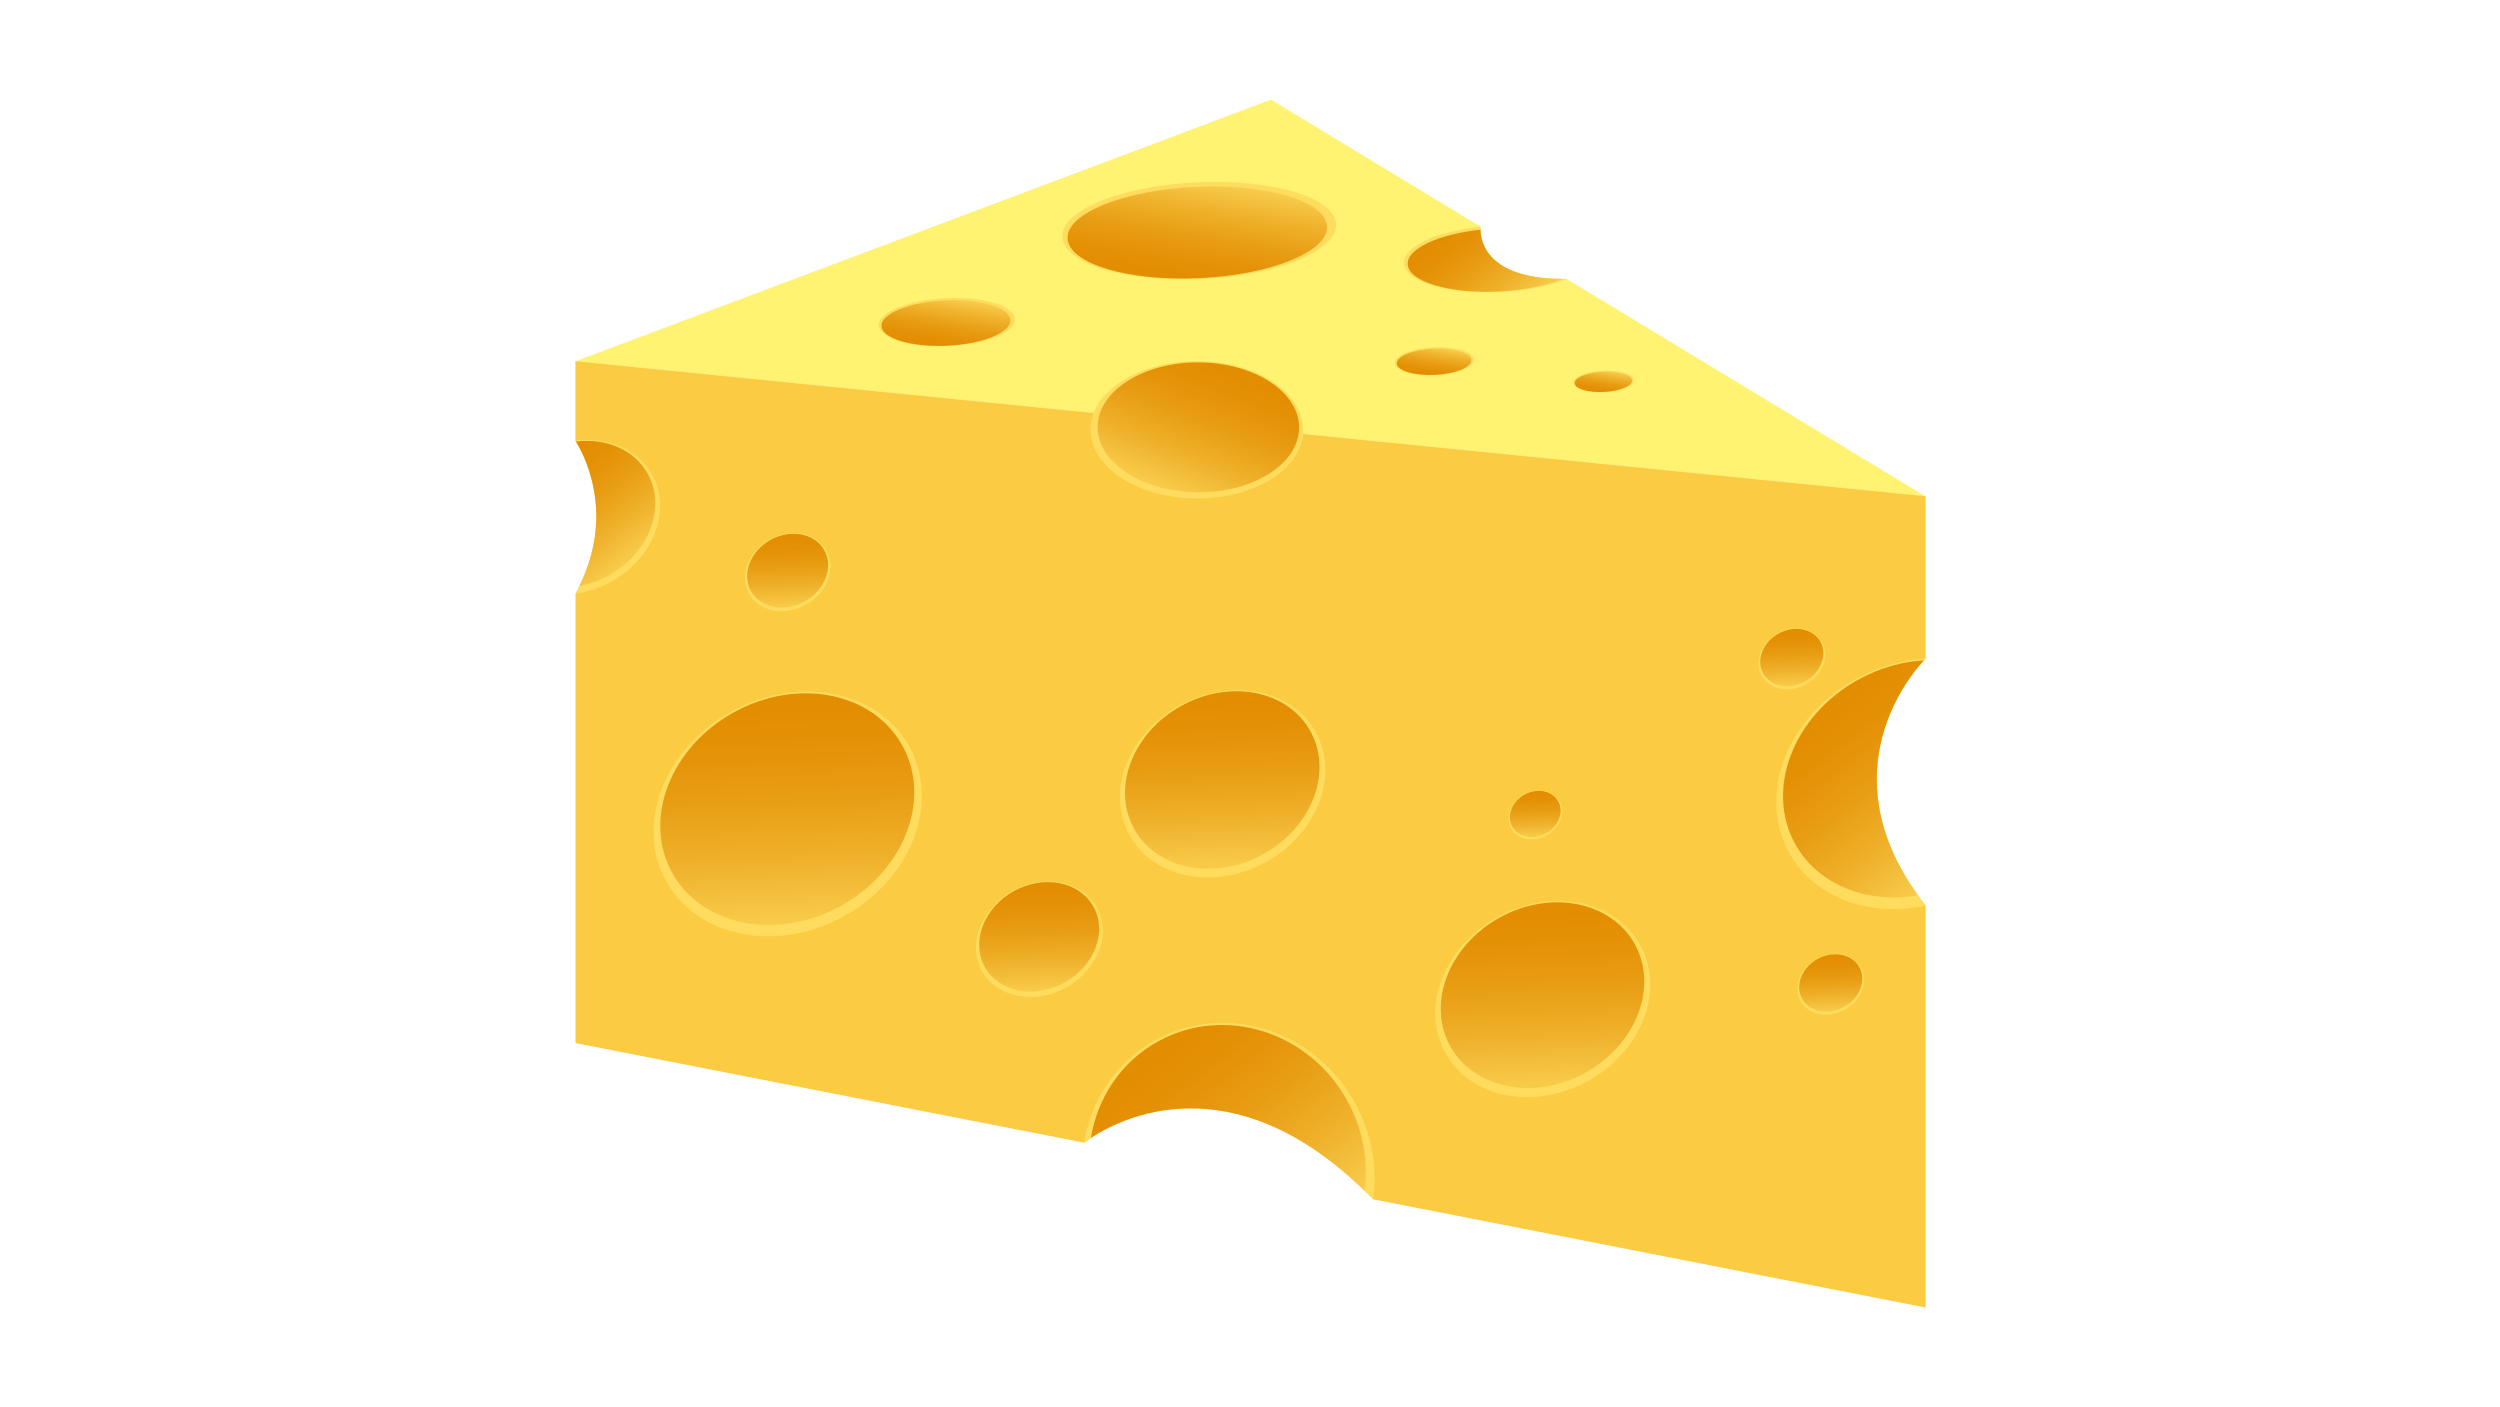
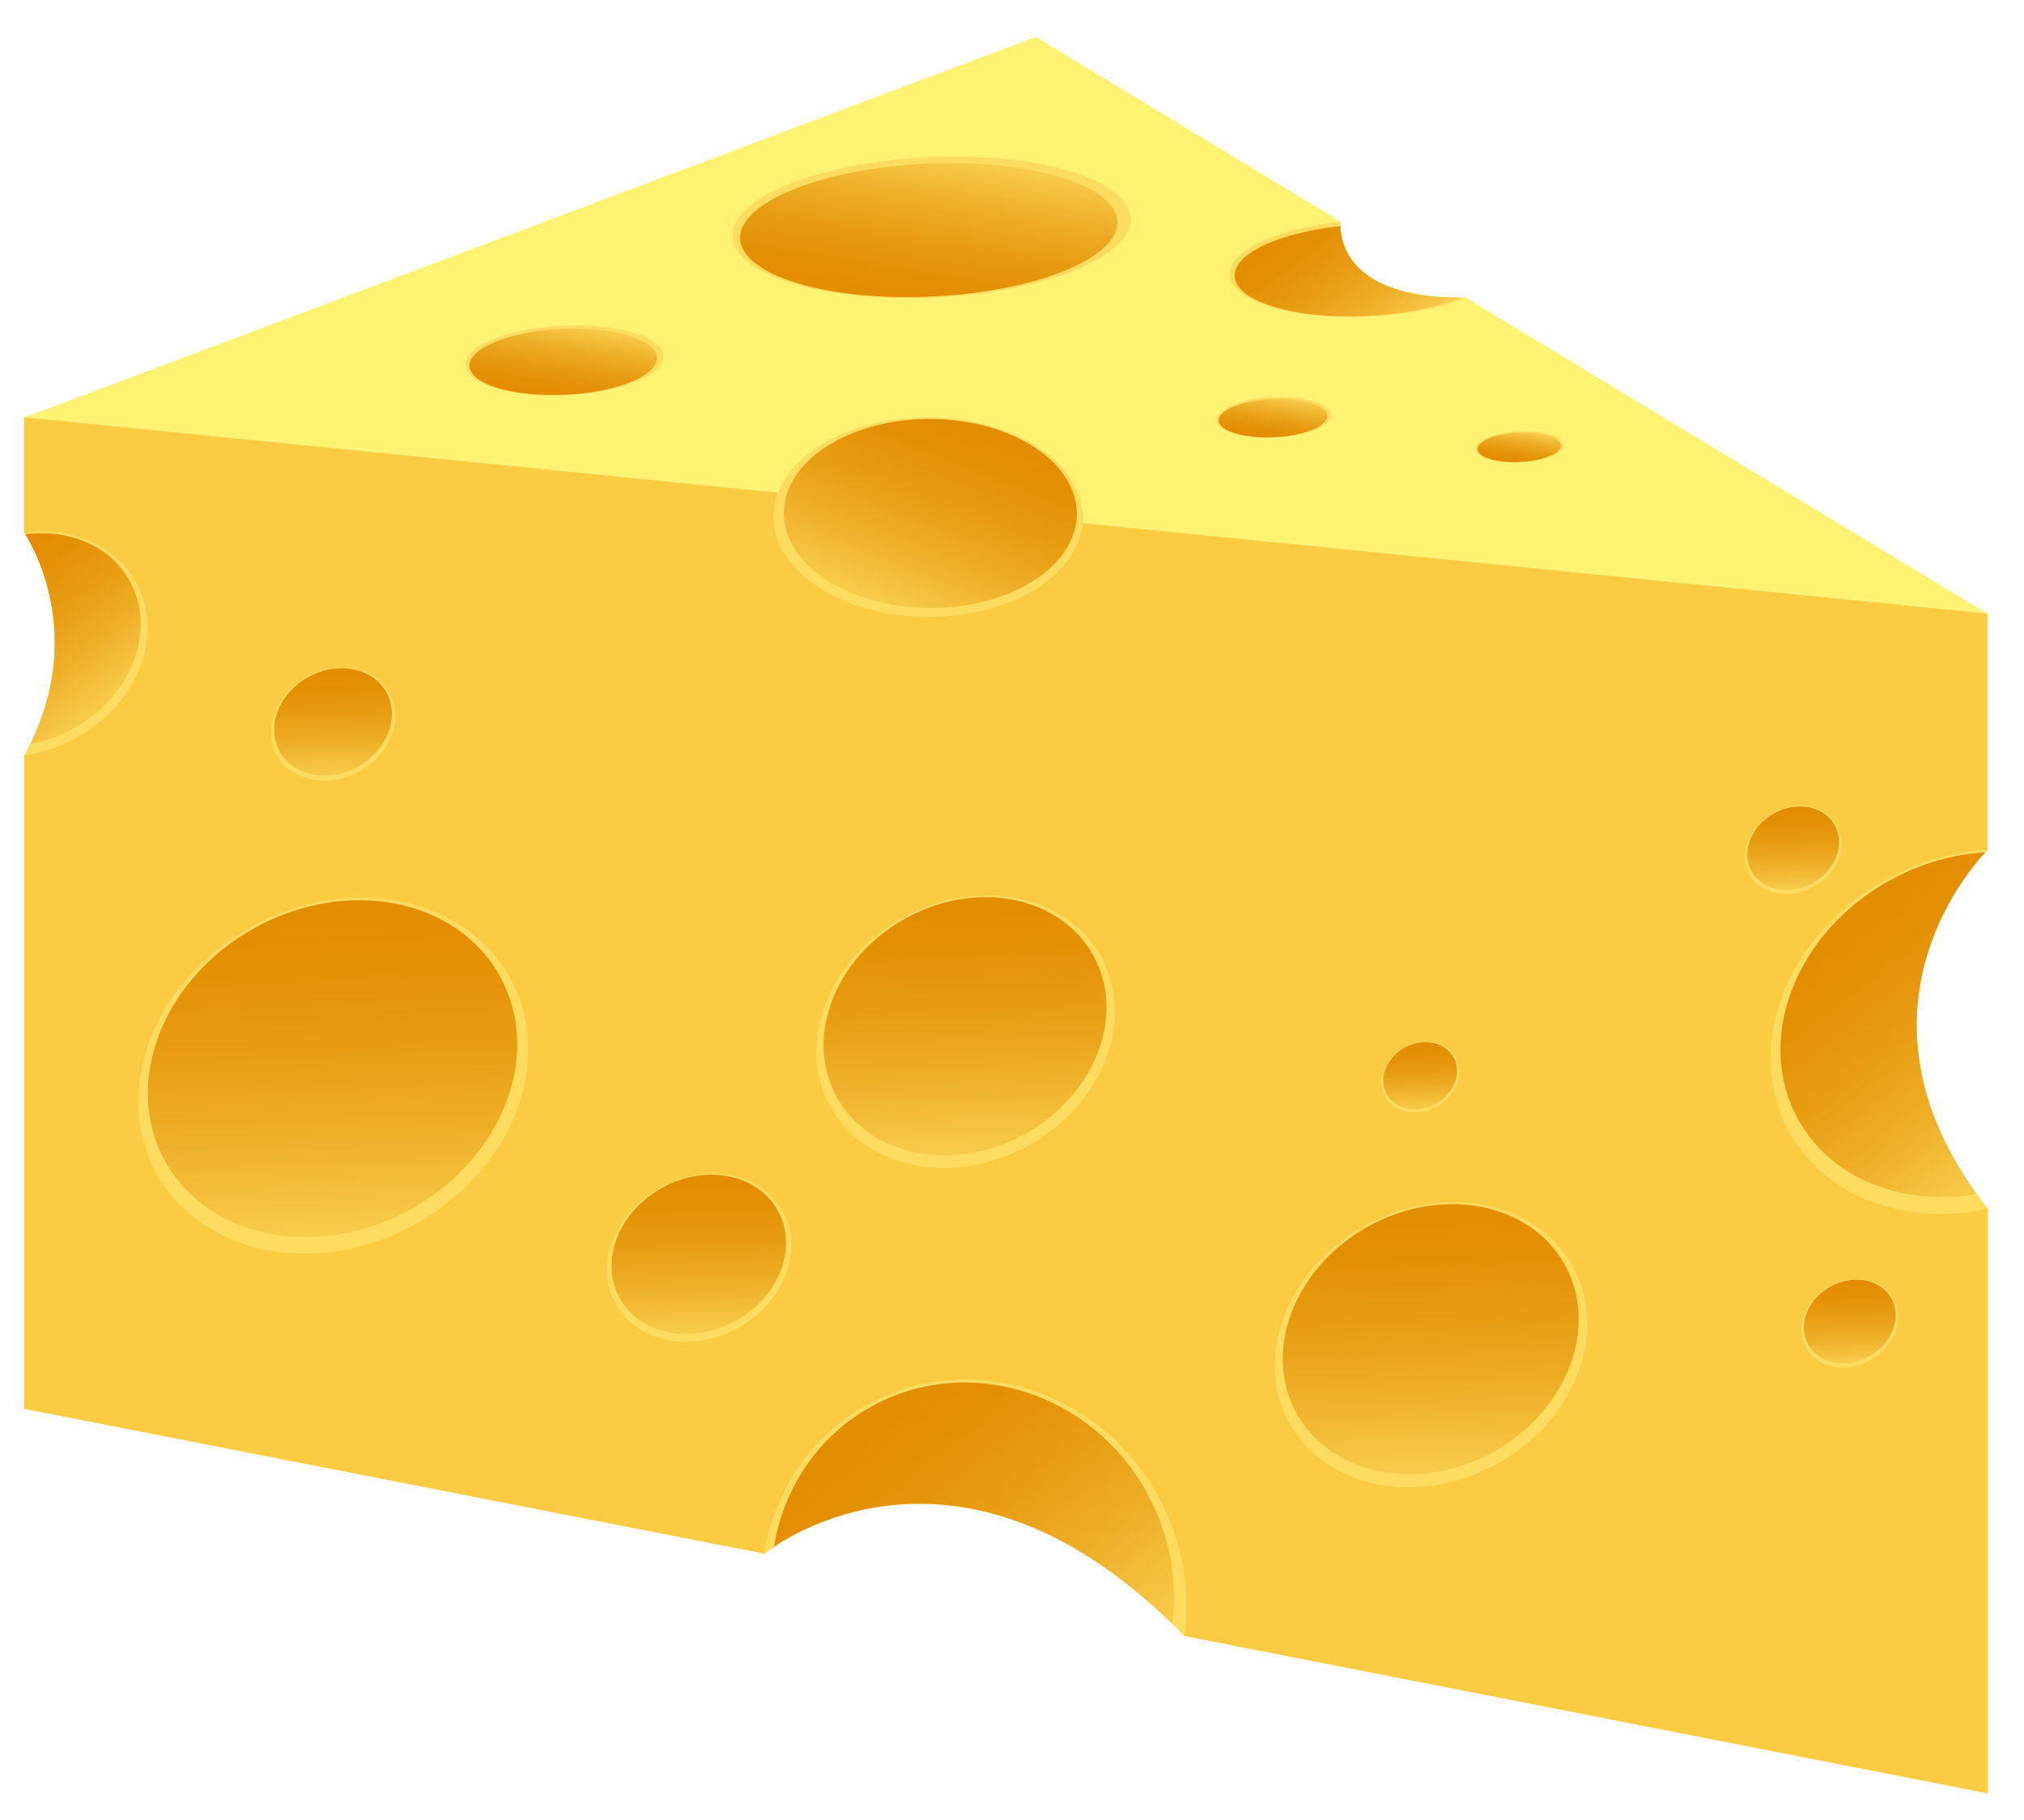
- <svg xmlns="http://www.w3.org/2000/svg" version="1.1" id="Layer_1" x="0px" y="0px" viewBox="0 0 1920 1080" style="enable-background:new 0 0 1920 1080;" xml:space="preserve">
+ <svg xmlns="http://www.w3.org/2000/svg" version="1.1" id="Layer_1" x="0px" y="0px" viewBox="0 0 1069 961" style="enable-background:new 0 0 1069 961;" xml:space="preserve">
  <style type="text/css">
	.st0{fill:#FFF371;}
	.st1{fill:url(#SVGID_1_);}
	.st2{fill:#FFDC5E;}
	.st3{fill:url(#SVGID_2_);}
	.st4{fill:url(#SVGID_3_);}
	.st5{fill:url(#SVGID_4_);}
	.st6{fill:url(#SVGID_5_);}
	.st7{fill:url(#SVGID_6_);}
	.st8{fill:url(#SVGID_7_);}
	.st9{fill:url(#SVGID_8_);}
	.st10{fill:url(#SVGID_9_);}
	.st11{fill:url(#SVGID_10_);}
	.st12{fill:url(#SVGID_11_);}
	.st13{fill:url(#SVGID_12_);}
	.st14{fill:url(#SVGID_13_);}
	.st15{fill:url(#SVGID_14_);}
	.st16{fill:url(#SVGID_15_);}
	.st17{fill:url(#SVGID_16_);}
	.st18{fill:url(#SVGID_17_);}
	.st19{fill:url(#SVGID_18_);}
</style>
  <g>
-     <path class="st0" d="M1478.8,381.2l-1037-103.7L976.1,76.5l161,97.6l0,0c0,0.1-0.1,1-0.1,2.3c0.1,8.5,4.5,37.6,62.8,37.8   c1.1,0,2.2,0,3.3,0c0,0,0,0,0,0L1478.8,381.2z" />
-     <linearGradient id="SVGID_1_" gradientUnits="userSpaceOnUse" x1="441.837" y1="640.844" x2="1478.822" y2="640.844">
+     <path class="st0" d="M1049.8,324.2L12.8,220.5L547.1,19.5l161,97.6l0,0c0,0.1-0.1,1-0.1,2.3c0.1,8.5,4.5,37.6,62.8,37.8   c1.1,0,2.2,0,3.3,0c0,0,0,0,0,0L1049.8,324.2z" />
+     <linearGradient id="SVGID_1_" gradientUnits="userSpaceOnUse" x1="12.837" y1="583.844" x2="1049.822" y2="583.844">
      <stop offset="0" style="stop-color:#FBCC42" />
      <stop offset="1" style="stop-color:#FBCC42" />
    </linearGradient>
-     <path class="st1" d="M1477.5,507.1c-10.1,10.8-73.3,84.9-4.5,180.6c1.9,2.6,3.8,5.2,5.9,7.8v308.7l-424.2-83.1h0v0   c-2.2-2.2-4.4-4.4-6.5-6.5c-103.1-100.5-188.9-55-210.3-40.7c-3.4,2.3-5.2,3.7-5.2,3.7h0l-390.7-76.5V456c1.1-2,2.2-4,3.1-6   c28.7-58,1.3-104.7-2.7-110.9c-0.3-0.5-0.5-0.7-0.5-0.7v-61l1037,103.7v124.6C1478.8,505.8,1478.4,506.2,1477.5,507.1z" />
-     <g>
-       <ellipse transform="matrix(0.8751 -0.4839 0.4839 0.8751 -173.9932 529.5833)" class="st2" cx="939" cy="601.9" rx="81.7" ry="68.7" />
-       <linearGradient id="SVGID_2_" gradientUnits="userSpaceOnUse" x1="1194.376" y1="1184.418" x2="1283.205" y2="1299.036" gradientTransform="matrix(0.8128 0.5825 -0.5825 0.8128 655.203 -1130.243)">
-         <stop offset="0" style="stop-color:#E38C00" />
-         <stop offset="0.202" style="stop-color:#E49005" />
-         <stop offset="0.44" style="stop-color:#E89D13" />
-         <stop offset="0.695" style="stop-color:#EFB12B" />
-         <stop offset="0.961" style="stop-color:#F8CD4C" />
-         <stop offset="1" style="stop-color:#F9D251" />
-       </linearGradient>
-       <path class="st3" d="M970.2,656c-37.4,20.7-81.8,12-99.2-19.5c-17.4-31.4-1.2-73.7,36.2-94.4c37.4-20.7,81.8-12,99.2,19.5    C1023.8,593.1,1007.6,635.3,970.2,656z" />
-     </g>
-     <g>
-       <ellipse transform="matrix(4.315348e-03 -1 1 4.315348e-03 585.0286 1247.896)" class="st2" cx="919.2" cy="330.2" rx="52.7" ry="81.7" />
-       <linearGradient id="SVGID_3_" gradientUnits="userSpaceOnUse" x1="1631.715" y1="1478.244" x2="1720.544" y2="1592.861" gradientTransform="matrix(0.4264 0.6947 -0.9045 0.3255 1593.804 -1334.966)">
-         <stop offset="0" style="stop-color:#E38C00" />
-         <stop offset="0.202" style="stop-color:#E49005" />
-         <stop offset="0.44" style="stop-color:#E89D13" />
-         <stop offset="0.695" style="stop-color:#EFB12B" />
-         <stop offset="0.961" style="stop-color:#F8CD4C" />
-         <stop offset="1" style="stop-color:#F9D251" />
-       </linearGradient>
-       <path class="st4" d="M920.1,378.1c-42.7-0.2-77.3-22.7-77.1-50.2c0.1-27.6,34.9-49.8,77.6-49.6c42.7,0.2,77.3,22.7,77.1,50.2    C997.6,356.1,962.8,378.3,920.1,378.1z" />
-     </g>
-     <g>
-       <path class="st2" d="M469.3,446.8c-8.9,4.9-18.2,7.9-27.4,9.2c1.1-2,2.2-4,3.1-6c28.7-58,1.3-104.7-2.7-110.9    c-0.3-0.5-0.5-0.7-0.5-0.7l0,0c0,0,0,0,0,0c24.5-3.2,48,6.2,59,26.2C516,392,501.9,428.8,469.3,446.8z" />
-       <linearGradient id="SVGID_4_" gradientUnits="userSpaceOnUse" x1="426.345" y1="348.601" x2="490.346" y2="431.183">
-         <stop offset="0" style="stop-color:#E38C00" />
-         <stop offset="0.202" style="stop-color:#E49005" />
-         <stop offset="0.44" style="stop-color:#E89D13" />
-         <stop offset="0.695" style="stop-color:#EFB12B" />
-         <stop offset="0.961" style="stop-color:#F8CD4C" />
-         <stop offset="1" style="stop-color:#F9D251" />
-       </linearGradient>
-       <path class="st5" d="M467.6,441.9c-7.3,4.1-15,6.8-22.6,8.1c28.7-58,1.3-104.7-2.7-110.9c23-2.8,44.9,6.1,55.2,24.8    C511.9,389.9,498.5,424.8,467.6,441.9z" />
-     </g>
-     <g>
-       <ellipse transform="matrix(0.8751 -0.4839 0.4839 0.8751 -249.3492 476.4033)" class="st2" cx="798.3" cy="721.3" rx="50.4" ry="42.4" />
-       <linearGradient id="SVGID_5_" gradientUnits="userSpaceOnUse" x1="1166.904" y1="1385.735" x2="1221.704" y2="1456.445" gradientTransform="matrix(0.8128 0.5825 -0.5825 0.8128 655.203 -1130.243)">
-         <stop offset="0" style="stop-color:#E38C00" />
-         <stop offset="0.202" style="stop-color:#E49005" />
-         <stop offset="0.44" style="stop-color:#E89D13" />
-         <stop offset="0.695" style="stop-color:#EFB12B" />
-         <stop offset="0.961" style="stop-color:#F8CD4C" />
-         <stop offset="1" style="stop-color:#F9D251" />
-       </linearGradient>
-       <path class="st6" d="M817.5,754.6c-23.1,12.8-50.5,7.4-61.2-12c-10.7-19.4-0.7-45.5,22.3-58.2c23.1-12.8,50.5-7.4,61.2,12    C850.6,715.8,840.6,741.9,817.5,754.6z" />
-     </g>
-     <g>
-       <ellipse transform="matrix(0.8751 -0.4839 0.4839 0.8751 -155.5923 648.8091)" class="st2" cx="1179.2" cy="625.8" rx="21.3" ry="17.9" />
-       <linearGradient id="SVGID_6_" gradientUnits="userSpaceOnUse" x1="1437.039" y1="1107.008" x2="1460.215" y2="1136.913" gradientTransform="matrix(0.8128 0.5825 -0.5825 0.8128 655.203 -1130.243)">
-         <stop offset="0" style="stop-color:#E38C00" />
-         <stop offset="0.202" style="stop-color:#E49005" />
-         <stop offset="0.44" style="stop-color:#E89D13" />
-         <stop offset="0.695" style="stop-color:#EFB12B" />
-         <stop offset="0.961" style="stop-color:#F8CD4C" />
-         <stop offset="1" style="stop-color:#F9D251" />
-       </linearGradient>
-       <path class="st7" d="M1187.3,640c-9.8,5.4-21.3,3.1-25.9-5.1c-4.5-8.2-0.3-19.2,9.4-24.6c9.8-5.4,21.3-3.1,25.9,5.1    C1201.3,623.5,1197.1,634.6,1187.3,640z" />
-     </g>
-     <g>
-       <ellipse transform="matrix(0.8751 -0.4839 0.4839 0.8751 -223.3086 669.2463)" class="st2" cx="1184.9" cy="767.2" rx="85.5" ry="71.9" />
-       <linearGradient id="SVGID_7_" gradientUnits="userSpaceOnUse" x1="1488.483" y1="1172.86" x2="1581.471" y2="1292.843" gradientTransform="matrix(0.8128 0.5825 -0.5825 0.8128 655.203 -1130.243)">
-         <stop offset="0" style="stop-color:#E38C00" />
-         <stop offset="0.202" style="stop-color:#E49005" />
-         <stop offset="0.44" style="stop-color:#E89D13" />
-         <stop offset="0.695" style="stop-color:#EFB12B" />
-         <stop offset="0.961" style="stop-color:#F8CD4C" />
-         <stop offset="1" style="stop-color:#F9D251" />
-       </linearGradient>
-       <path class="st8" d="M1217.6,823.9c-39.1,21.6-85.6,12.5-103.8-20.4c-18.2-32.9-1.2-77.1,37.9-98.8    c39.1-21.6,85.6-12.5,103.8,20.4C1273.7,758,1256.7,802.2,1217.6,823.9z" />
-     </g>
-     <g>
-       <path class="st2" d="M1054.6,921.1c-2.2-2.2-4.4-4.4-6.5-6.5c-103.1-100.5-188.9-55-210.3-40.7c-3.4,2.3-5.2,3.7-5.2,3.7    c5.3-32.5,24.3-61.9,54.5-78.7c53.7-29.7,122.4-8.1,153.5,48.1C1053.6,870.7,1058,896.7,1054.6,921.1z" />
-       <linearGradient id="SVGID_8_" gradientUnits="userSpaceOnUse" x1="886.715" y1="794.661" x2="1010.749" y2="954.705">
-         <stop offset="0" style="stop-color:#E38C00" />
-         <stop offset="0.202" style="stop-color:#E49005" />
-         <stop offset="0.44" style="stop-color:#E89D13" />
-         <stop offset="0.695" style="stop-color:#EFB12B" />
-         <stop offset="0.961" style="stop-color:#F8CD4C" />
-         <stop offset="1" style="stop-color:#F9D251" />
-       </linearGradient>
-       <path class="st9" d="M1048.1,914.6c-103.1-100.5-188.9-55-210.3-40.7c5.1-30.7,23-58.4,51.6-74.1c50.8-28.1,115.9-7.7,145.3,45.5    C1046.9,867.4,1051,891.7,1048.1,914.6z" />
-     </g>
-     <g>
-       <ellipse transform="matrix(0.8751 -0.4839 0.4839 0.8751 -226.9525 370.8405)" class="st2" cx="605" cy="625.1" rx="106.7" ry="89.7" />
-       <linearGradient id="SVGID_9_" gradientUnits="userSpaceOnUse" x1="922.548" y1="1380.068" x2="1038.549" y2="1529.746" gradientTransform="matrix(0.8128 0.5825 -0.5825 0.8128 655.203 -1130.243)">
-         <stop offset="0" style="stop-color:#E38C00" />
-         <stop offset="0.202" style="stop-color:#E49005" />
-         <stop offset="0.44" style="stop-color:#E89D13" />
-         <stop offset="0.695" style="stop-color:#EFB12B" />
-         <stop offset="0.961" style="stop-color:#F8CD4C" />
-         <stop offset="1" style="stop-color:#F9D251" />
-       </linearGradient>
-       <path class="st10" d="M645.7,695.8c-48.8,27-106.8,15.6-129.5-25.5c-22.7-41.1-1.5-96.2,47.3-123.2c48.8-27,106.8-15.6,129.5,25.5    C715.8,613.6,694.6,668.8,645.7,695.8z" />
-     </g>
-     <g>
-       <ellipse transform="matrix(0.8751 -0.4839 0.4839 0.8751 -137.0942 347.6485)" class="st2" cx="605" cy="439.4" rx="34" ry="28.6" />
-       <linearGradient id="SVGID_10_" gradientUnits="userSpaceOnUse" x1="854.672" y1="1280.912" x2="891.665" y2="1328.645" gradientTransform="matrix(0.8128 0.5825 -0.5825 0.8128 655.203 -1130.243)">
-         <stop offset="0" style="stop-color:#E38C00" />
-         <stop offset="0.202" style="stop-color:#E49005" />
-         <stop offset="0.44" style="stop-color:#E89D13" />
-         <stop offset="0.695" style="stop-color:#EFB12B" />
-         <stop offset="0.961" style="stop-color:#F8CD4C" />
-         <stop offset="1" style="stop-color:#F9D251" />
-       </linearGradient>
-       <path class="st11" d="M618,462c-15.6,8.6-34.1,5-41.3-8.1c-7.2-13.1-0.5-30.7,15.1-39.3c15.6-8.6,34.1-5,41.3,8.1    C640.3,435.7,633.5,453.3,618,462z" />
-     </g>
-     <g>
-       <ellipse transform="matrix(0.8751 -0.4839 0.4839 0.8751 -72.9475 729.1343)" class="st2" cx="1376.1" cy="505.9" rx="26.5" ry="22.3" />
-       <linearGradient id="SVGID_11_" gradientUnits="userSpaceOnUse" x1="1524.388" y1="891.057" x2="1553.231" y2="928.273" gradientTransform="matrix(0.8128 0.5825 -0.5825 0.8128 655.203 -1130.243)">
-         <stop offset="0" style="stop-color:#E38C00" />
-         <stop offset="0.202" style="stop-color:#E49005" />
-         <stop offset="0.44" style="stop-color:#E89D13" />
-         <stop offset="0.695" style="stop-color:#EFB12B" />
-         <stop offset="0.961" style="stop-color:#F8CD4C" />
-         <stop offset="1" style="stop-color:#F9D251" />
-       </linearGradient>
-       <path class="st12" d="M1386.3,523.5c-12.1,6.7-26.6,3.9-32.2-6.3c-5.6-10.2-0.4-23.9,11.8-30.6c12.1-6.7,26.6-3.9,32.2,6.3    C1403.7,503,1398.4,516.7,1386.3,523.5z" />
-     </g>
-     <g>
-       <ellipse transform="matrix(0.8751 -0.4839 0.4839 0.8751 -190.1498 774.8486)" class="st2" cx="1406" cy="755.8" rx="26.5" ry="22.3" />
-       <linearGradient id="SVGID_12_" gradientUnits="userSpaceOnUse" x1="1694.27" y1="1076.772" x2="1723.113" y2="1113.989" gradientTransform="matrix(0.8128 0.5825 -0.5825 0.8128 655.203 -1130.243)">
-         <stop offset="0" style="stop-color:#E38C00" />
-         <stop offset="0.202" style="stop-color:#E49005" />
-         <stop offset="0.44" style="stop-color:#E89D13" />
-         <stop offset="0.695" style="stop-color:#EFB12B" />
-         <stop offset="0.961" style="stop-color:#F8CD4C" />
-         <stop offset="1" style="stop-color:#F9D251" />
-       </linearGradient>
-       <path class="st13" d="M1416.2,773.4c-12.1,6.7-26.6,3.9-32.2-6.3c-5.6-10.2-0.4-23.9,11.8-30.6c12.1-6.7,26.6-3.9,32.2,6.3    C1433.6,752.9,1428.3,766.7,1416.2,773.4z" />
-     </g>
-     <g>
-       <path class="st2" d="M1473,687.7c1.9,2.6,3.8,5.2,5.9,7.8c-43,9.2-85.7-5.9-104.9-40.7c-24.6-44.4-1.7-104.1,51.2-133.3    c17.4-9.6,35.9-14.7,53.8-15.7c0,0-0.5,0.5-1.3,1.4C1467.4,517.9,1404.2,592,1473,687.7z" />
-       <linearGradient id="SVGID_13_" gradientUnits="userSpaceOnUse" x1="1397.191" y1="538.516" x2="1502.457" y2="674.344">
-         <stop offset="0" style="stop-color:#E38C00" />
-         <stop offset="0.202" style="stop-color:#E49005" />
-         <stop offset="0.44" style="stop-color:#E89D13" />
-         <stop offset="0.695" style="stop-color:#EFB12B" />
-         <stop offset="0.961" style="stop-color:#F8CD4C" />
-         <stop offset="1" style="stop-color:#F9D251" />
-       </linearGradient>
-       <path class="st14" d="M1473,687.7c-39,6.5-76.8-7.9-94.3-39.5c-23.2-42-1.6-98.6,48.4-126.2c16.3-9,33.7-13.9,50.4-14.8    C1467.4,517.9,1404.2,592,1473,687.7z" />
-     </g>
-     <g>
-       <ellipse transform="matrix(0.9989 -4.645368e-02 4.645368e-02 0.9989 -7.234 42.9736)" class="st2" cx="921" cy="177.1" rx="105.3" ry="37.1" />
-       <linearGradient id="SVGID_14_" gradientUnits="userSpaceOnUse" x1="1871.392" y1="2575.535" x2="1985.887" y2="2723.271" gradientTransform="matrix(-0.4465 -0.3579 0.8938 -0.2216 -586.4603 1455.159)">
-         <stop offset="0" style="stop-color:#E38C00" />
-         <stop offset="0.202" style="stop-color:#E49005" />
-         <stop offset="0.44" style="stop-color:#E89D13" />
-         <stop offset="0.695" style="stop-color:#EFB12B" />
-         <stop offset="0.961" style="stop-color:#F8CD4C" />
-         <stop offset="1" style="stop-color:#F9D251" />
-       </linearGradient>
-       <path class="st15" d="M917.9,143.5c55-2.6,100.4,11.1,101.3,30.4s-43,37.2-98,39.7c-55,2.6-100.4-11.1-101.3-30.5    C819,163.9,862.9,146.1,917.9,143.5z" />
-     </g>
-     <g>
-       <ellipse transform="matrix(0.9989 -4.645405e-02 4.645405e-02 0.9989 -11.6997 51.4793)" class="st2" cx="1101.7" cy="277.5" rx="30.3" ry="10.7" />
-       <linearGradient id="SVGID_15_" gradientUnits="userSpaceOnUse" x1="1603.257" y1="2676.513" x2="1636.15" y2="2718.955" gradientTransform="matrix(-0.4465 -0.3579 0.8938 -0.2216 -586.4603 1455.159)">
-         <stop offset="0" style="stop-color:#E38C00" />
-         <stop offset="0.202" style="stop-color:#E49005" />
-         <stop offset="0.44" style="stop-color:#E89D13" />
-         <stop offset="0.695" style="stop-color:#EFB12B" />
-         <stop offset="0.961" style="stop-color:#F8CD4C" />
-         <stop offset="1" style="stop-color:#F9D251" />
-       </linearGradient>
-       <path class="st16" d="M1100.9,267.8c15.8-0.7,28.8,3.2,29.1,8.7c0.3,5.6-12.3,10.7-28.2,11.4c-15.8,0.7-28.8-3.2-29.1-8.7    C1072.4,273.6,1085,268.5,1100.9,267.8z" />
-     </g>
-     <g>
-       <ellipse transform="matrix(0.9989 -4.645270e-02 4.645270e-02 0.9989 -12.2796 57.5286)" class="st2" cx="1231.6" cy="293" rx="23.3" ry="8.2" />
-       <linearGradient id="SVGID_16_" gradientUnits="userSpaceOnUse" x1="1505.312" y1="2775.96" x2="1530.604" y2="2808.595" gradientTransform="matrix(-0.4465 -0.3579 0.8938 -0.2216 -586.4603 1455.159)">
-         <stop offset="0" style="stop-color:#E38C00" />
-         <stop offset="0.202" style="stop-color:#E49005" />
-         <stop offset="0.44" style="stop-color:#E89D13" />
-         <stop offset="0.695" style="stop-color:#EFB12B" />
-         <stop offset="0.961" style="stop-color:#F8CD4C" />
-         <stop offset="1" style="stop-color:#F9D251" />
-       </linearGradient>
-       <path class="st17" d="M1231,285.5c12.2-0.6,22.2,2.4,22.4,6.7c0.2,4.3-9.5,8.2-21.6,8.8c-12.2,0.6-22.2-2.4-22.4-6.7    C1209.1,290,1218.8,286.1,1231,285.5z" />
-     </g>
-     <g>
-       <path class="st2" d="M1203.2,214.2c-12.9,5.3-31.1,9.1-51.3,10c-40,1.9-73-8.1-73.6-22.2c-0.6-12.6,24.9-24.3,58.8-27.9    c0,0,0,0,0,0s0,0,0,0c0,0.1-0.1,1-0.1,2.3c0.1,8.5,4.5,37.6,62.8,37.8C1200.9,214.2,1202,214.2,1203.2,214.2z" />
-       <linearGradient id="SVGID_17_" gradientUnits="userSpaceOnUse" x1="1110.691" y1="171.471" x2="1167.289" y2="244.5">
-         <stop offset="0" style="stop-color:#E38C00" />
-         <stop offset="0.202" style="stop-color:#E49005" />
-         <stop offset="0.44" style="stop-color:#E89D13" />
-         <stop offset="0.695" style="stop-color:#EFB12B" />
-         <stop offset="0.961" style="stop-color:#F8CD4C" />
-         <stop offset="1" style="stop-color:#F9D251" />
-       </linearGradient>
-       <path class="st18" d="M1199.8,214.2c-12.3,5.1-29.6,8.8-49,9.7c-37.9,1.8-69.1-7.6-69.7-21c-0.6-11.9,23.6-23,55.9-26.5    C1137.1,184.9,1141.5,214,1199.8,214.2z" />
-     </g>
-     <g>
-       <ellipse transform="matrix(0.9989 -4.645455e-02 4.645455e-02 0.9989 -10.709 34.0487)" class="st2" cx="727.2" cy="247.4" rx="52.3" ry="18.4" />
-       <linearGradient id="SVGID_18_" gradientUnits="userSpaceOnUse" x1="1853.281" y1="2372.776" x2="1910.148" y2="2446.154" gradientTransform="matrix(-0.4465 -0.3579 0.8938 -0.2216 -586.4603 1455.159)">
-         <stop offset="0" style="stop-color:#E38C00" />
-         <stop offset="0.202" style="stop-color:#E49005" />
-         <stop offset="0.44" style="stop-color:#E89D13" />
-         <stop offset="0.695" style="stop-color:#EFB12B" />
-         <stop offset="0.961" style="stop-color:#F8CD4C" />
-         <stop offset="1" style="stop-color:#F9D251" />
-       </linearGradient>
-       <path class="st19" d="M725.7,230.7c27.3-1.3,49.8,5.5,50.3,15.1c0.4,9.6-21.3,18.5-48.7,19.7s-49.8-5.5-50.3-15.1    C676.6,240.8,698.4,232,725.7,230.7z" />
+     <path class="st1" d="M1048.5,450.1c-10.1,10.8-73.3,84.9-4.5,180.6c1.9,2.6,3.8,5.2,5.9,7.8v308.7l-424.2-83.1h0v0   c-2.2-2.2-4.4-4.4-6.5-6.5c-103.1-100.5-188.9-55-210.3-40.7c-3.4,2.3-5.2,3.7-5.2,3.7h0L12.8,744.1V399c1.1-2,2.2-4,3.1-6   c28.7-58,1.3-104.7-2.7-110.9c-0.3-0.5-0.5-0.7-0.5-0.7v-61l1037,103.7v124.6C1049.8,448.8,1049.4,449.2,1048.5,450.1z" />
+     <g>
+       <ellipse transform="matrix(0.8751 -0.4839 0.4839 0.8751 -199.9904 314.8534)" class="st2" cx="510" cy="544.9" rx="81.7" ry="68.7" />
+       <linearGradient id="SVGID_2_" gradientUnits="userSpaceOnUse" x1="765.376" y1="1127.418" x2="854.205" y2="1242.036" gradientTransform="matrix(0.8128 0.5825 -0.5825 0.8128 541.6917 -891.0206)">
+         <stop offset="0" style="stop-color:#E38C00" />
+         <stop offset="0.202" style="stop-color:#E49005" />
+         <stop offset="0.44" style="stop-color:#E89D13" />
+         <stop offset="0.695" style="stop-color:#EFB12B" />
+         <stop offset="0.961" style="stop-color:#F8CD4C" />
+         <stop offset="1" style="stop-color:#F9D251" />
+       </linearGradient>
+       <path class="st3" d="M541.2,599c-37.4,20.7-81.8,12-99.2-19.5c-17.4-31.4-1.2-73.7,36.2-94.4c37.4-20.7,81.8-12,99.2,19.5    C594.8,536.1,578.6,578.3,541.2,599z" />
+     </g>
+     <g>
+       <ellipse transform="matrix(4.315348e-03 -1 1 4.315348e-03 214.8793 762.1459)" class="st2" cx="490.2" cy="273.2" rx="52.7" ry="81.7" />
+       <linearGradient id="SVGID_3_" gradientUnits="userSpaceOnUse" x1="1202.715" y1="1421.244" x2="1291.544" y2="1535.861" gradientTransform="matrix(0.4264 0.6947 -0.9045 0.3255 1296.173 -1075.386)">
+         <stop offset="0" style="stop-color:#E38C00" />
+         <stop offset="0.202" style="stop-color:#E49005" />
+         <stop offset="0.44" style="stop-color:#E89D13" />
+         <stop offset="0.695" style="stop-color:#EFB12B" />
+         <stop offset="0.961" style="stop-color:#F8CD4C" />
+         <stop offset="1" style="stop-color:#F9D251" />
+       </linearGradient>
+       <path class="st4" d="M491.1,321.1c-42.7-0.2-77.3-22.7-77.1-50.2c0.1-27.6,34.9-49.8,77.6-49.6c42.7,0.2,77.3,22.7,77.1,50.2    C568.6,299.1,533.8,321.3,491.1,321.1z" />
+     </g>
+     <g>
+       <path class="st2" d="M40.3,389.8c-8.9,4.9-18.2,7.9-27.4,9.2c1.1-2,2.2-4,3.1-6c28.7-58,1.3-104.7-2.7-110.9    c-0.3-0.5-0.5-0.7-0.5-0.7l0,0c0,0,0,0,0,0c24.5-3.2,48,6.2,59,26.2C87,335,72.9,371.8,40.3,389.8z" />
+       <linearGradient id="SVGID_4_" gradientUnits="userSpaceOnUse" x1="-2.655" y1="291.601" x2="61.346" y2="374.183">
+         <stop offset="0" style="stop-color:#E38C00" />
+         <stop offset="0.202" style="stop-color:#E49005" />
+         <stop offset="0.44" style="stop-color:#E89D13" />
+         <stop offset="0.695" style="stop-color:#EFB12B" />
+         <stop offset="0.961" style="stop-color:#F8CD4C" />
+         <stop offset="1" style="stop-color:#F9D251" />
+       </linearGradient>
+       <path class="st5" d="M38.6,384.9c-7.3,4.1-15,6.8-22.6,8.1c28.7-58,1.3-104.7-2.7-110.9c23-2.8,44.9,6.1,55.2,24.8    C82.9,332.9,69.5,367.8,38.6,384.9z" />
+     </g>
+     <g>
+       <ellipse transform="matrix(0.8751 -0.4839 0.4839 0.8751 -275.3469 261.672)" class="st2" cx="369.3" cy="664.3" rx="50.4" ry="42.4" />
+       <linearGradient id="SVGID_5_" gradientUnits="userSpaceOnUse" x1="737.904" y1="1328.735" x2="792.703" y2="1399.445" gradientTransform="matrix(0.8128 0.5825 -0.5825 0.8128 541.6917 -891.0206)">
+         <stop offset="0" style="stop-color:#E38C00" />
+         <stop offset="0.202" style="stop-color:#E49005" />
+         <stop offset="0.44" style="stop-color:#E89D13" />
+         <stop offset="0.695" style="stop-color:#EFB12B" />
+         <stop offset="0.961" style="stop-color:#F8CD4C" />
+         <stop offset="1" style="stop-color:#F9D251" />
+       </linearGradient>
+       <path class="st6" d="M388.5,697.6c-23.1,12.8-50.5,7.4-61.2-12c-10.7-19.4-0.7-45.5,22.3-58.2c23.1-12.8,50.5-7.4,61.2,12    C421.6,658.8,411.6,684.9,388.5,697.6z" />
+     </g>
+     <g>
+       <ellipse transform="matrix(0.8751 -0.4839 0.4839 0.8751 -181.5896 434.0788)" class="st2" cx="750.2" cy="568.8" rx="21.3" ry="17.9" />
+       <linearGradient id="SVGID_6_" gradientUnits="userSpaceOnUse" x1="1008.039" y1="1050.008" x2="1031.215" y2="1079.913" gradientTransform="matrix(0.8128 0.5825 -0.5825 0.8128 541.6917 -891.0206)">
+         <stop offset="0" style="stop-color:#E38C00" />
+         <stop offset="0.202" style="stop-color:#E49005" />
+         <stop offset="0.44" style="stop-color:#E89D13" />
+         <stop offset="0.695" style="stop-color:#EFB12B" />
+         <stop offset="0.961" style="stop-color:#F8CD4C" />
+         <stop offset="1" style="stop-color:#F9D251" />
+       </linearGradient>
+       <path class="st7" d="M758.3,583c-9.8,5.4-21.3,3.1-25.9-5.1c-4.5-8.2-0.3-19.2,9.4-24.6c9.8-5.4,21.3-3.1,25.9,5.1    C772.3,566.5,768.1,577.6,758.3,583z" />
+     </g>
+     <g>
+       <ellipse transform="matrix(0.8751 -0.4839 0.4839 0.8751 -249.3055 454.5171)" class="st2" cx="755.9" cy="710.2" rx="85.5" ry="71.9" />
+       <linearGradient id="SVGID_7_" gradientUnits="userSpaceOnUse" x1="1059.483" y1="1115.86" x2="1152.471" y2="1235.843" gradientTransform="matrix(0.8128 0.5825 -0.5825 0.8128 541.6917 -891.0206)">
+         <stop offset="0" style="stop-color:#E38C00" />
+         <stop offset="0.202" style="stop-color:#E49005" />
+         <stop offset="0.44" style="stop-color:#E89D13" />
+         <stop offset="0.695" style="stop-color:#EFB12B" />
+         <stop offset="0.961" style="stop-color:#F8CD4C" />
+         <stop offset="1" style="stop-color:#F9D251" />
+       </linearGradient>
+       <path class="st8" d="M788.6,766.9c-39.1,21.6-85.6,12.5-103.8-20.4c-18.2-32.9-1.2-77.1,37.9-98.8c39.1-21.6,85.6-12.5,103.8,20.4    C844.7,701,827.7,745.2,788.6,766.9z" />
+     </g>
+     <g>
+       <path class="st2" d="M625.6,864.1c-2.2-2.2-4.4-4.4-6.5-6.5c-103.1-100.5-188.9-55-210.3-40.7c-3.4,2.3-5.2,3.7-5.2,3.7    c5.3-32.5,24.3-61.9,54.5-78.7c53.7-29.7,122.4-8.1,153.5,48.1C624.6,813.7,629,839.7,625.6,864.1z" />
+       <linearGradient id="SVGID_8_" gradientUnits="userSpaceOnUse" x1="457.715" y1="737.661" x2="581.749" y2="897.705">
+         <stop offset="0" style="stop-color:#E38C00" />
+         <stop offset="0.202" style="stop-color:#E49005" />
+         <stop offset="0.44" style="stop-color:#E89D13" />
+         <stop offset="0.695" style="stop-color:#EFB12B" />
+         <stop offset="0.961" style="stop-color:#F8CD4C" />
+         <stop offset="1" style="stop-color:#F9D251" />
+       </linearGradient>
+       <path class="st9" d="M619.1,857.6c-103.1-100.5-188.9-55-210.3-40.7c5.1-30.7,23-58.4,51.6-74.1c50.8-28.1,115.9-7.7,145.3,45.5    C617.9,810.4,622,834.7,619.1,857.6z" />
+     </g>
+     <g>
+       <ellipse transform="matrix(0.8751 -0.4839 0.4839 0.8751 -252.9498 156.1102)" class="st2" cx="176" cy="568.1" rx="106.7" ry="89.7" />
+       <linearGradient id="SVGID_9_" gradientUnits="userSpaceOnUse" x1="493.548" y1="1323.068" x2="609.549" y2="1472.746" gradientTransform="matrix(0.8128 0.5825 -0.5825 0.8128 541.6917 -891.0206)">
+         <stop offset="0" style="stop-color:#E38C00" />
+         <stop offset="0.202" style="stop-color:#E49005" />
+         <stop offset="0.44" style="stop-color:#E89D13" />
+         <stop offset="0.695" style="stop-color:#EFB12B" />
+         <stop offset="0.961" style="stop-color:#F8CD4C" />
+         <stop offset="1" style="stop-color:#F9D251" />
+       </linearGradient>
+       <path class="st10" d="M216.7,638.8c-48.8,27-106.8,15.6-129.5-25.5c-22.7-41.1-1.5-96.2,47.3-123.2c48.8-27,106.8-15.6,129.5,25.5    C286.8,556.6,265.6,611.8,216.7,638.8z" />
+     </g>
+     <g>
+       <ellipse transform="matrix(0.8751 -0.4839 0.4839 0.8751 -163.0914 132.9186)" class="st2" cx="176" cy="382.4" rx="34" ry="28.6" />
+       <linearGradient id="SVGID_10_" gradientUnits="userSpaceOnUse" x1="425.672" y1="1223.912" x2="462.665" y2="1271.645" gradientTransform="matrix(0.8128 0.5825 -0.5825 0.8128 541.6917 -891.0206)">
+         <stop offset="0" style="stop-color:#E38C00" />
+         <stop offset="0.202" style="stop-color:#E49005" />
+         <stop offset="0.44" style="stop-color:#E89D13" />
+         <stop offset="0.695" style="stop-color:#EFB12B" />
+         <stop offset="0.961" style="stop-color:#F8CD4C" />
+         <stop offset="1" style="stop-color:#F9D251" />
+       </linearGradient>
+       <path class="st11" d="M189,405c-15.6,8.6-34.1,5-41.3-8.1s-0.5-30.7,15.1-39.3c15.6-8.6,34.1-5,41.3,8.1    C211.3,378.7,204.5,396.3,189,405z" />
+     </g>
+     <g>
+       <ellipse transform="matrix(0.8751 -0.4839 0.4839 0.8751 -98.9428 514.4091)" class="st2" cx="947.1" cy="448.9" rx="26.5" ry="22.3" />
+       <linearGradient id="SVGID_11_" gradientUnits="userSpaceOnUse" x1="1095.388" y1="834.057" x2="1124.231" y2="871.273" gradientTransform="matrix(0.8128 0.5825 -0.5825 0.8128 541.6917 -891.0206)">
+         <stop offset="0" style="stop-color:#E38C00" />
+         <stop offset="0.202" style="stop-color:#E49005" />
+         <stop offset="0.44" style="stop-color:#E89D13" />
+         <stop offset="0.695" style="stop-color:#EFB12B" />
+         <stop offset="0.961" style="stop-color:#F8CD4C" />
+         <stop offset="1" style="stop-color:#F9D251" />
+       </linearGradient>
+       <path class="st12" d="M957.3,466.5c-12.1,6.7-26.6,3.9-32.2-6.3c-5.6-10.2-0.4-23.9,11.8-30.6c12.1-6.7,26.6-3.9,32.2,6.3    C974.7,446,969.4,459.7,957.3,466.5z" />
+     </g>
+     <g>
+       <ellipse transform="matrix(0.8751 -0.4839 0.4839 0.8751 -216.1483 560.1152)" class="st2" cx="977" cy="698.8" rx="26.5" ry="22.3" />
+       <linearGradient id="SVGID_12_" gradientUnits="userSpaceOnUse" x1="1265.27" y1="1019.772" x2="1294.113" y2="1056.989" gradientTransform="matrix(0.8128 0.5825 -0.5825 0.8128 541.6917 -891.0206)">
+         <stop offset="0" style="stop-color:#E38C00" />
+         <stop offset="0.202" style="stop-color:#E49005" />
+         <stop offset="0.44" style="stop-color:#E89D13" />
+         <stop offset="0.695" style="stop-color:#EFB12B" />
+         <stop offset="0.961" style="stop-color:#F8CD4C" />
+         <stop offset="1" style="stop-color:#F9D251" />
+       </linearGradient>
+       <path class="st13" d="M987.2,716.4c-12.1,6.7-26.6,3.9-32.2-6.3c-5.6-10.2-0.4-23.9,11.8-30.6c12.1-6.7,26.6-3.9,32.2,6.3    C1004.6,695.9,999.3,709.7,987.2,716.4z" />
+     </g>
+     <g>
+       <path class="st2" d="M1044,630.7c1.9,2.6,3.8,5.2,5.9,7.8c-43,9.2-85.7-5.9-104.9-40.7c-24.6-44.4-1.7-104.1,51.2-133.3    c17.4-9.6,35.9-14.7,53.8-15.7c0,0-0.5,0.5-1.3,1.4C1038.4,460.9,975.2,535,1044,630.7z" />
+       <linearGradient id="SVGID_13_" gradientUnits="userSpaceOnUse" x1="968.191" y1="481.516" x2="1073.457" y2="617.344">
+         <stop offset="0" style="stop-color:#E38C00" />
+         <stop offset="0.202" style="stop-color:#E49005" />
+         <stop offset="0.44" style="stop-color:#E89D13" />
+         <stop offset="0.695" style="stop-color:#EFB12B" />
+         <stop offset="0.961" style="stop-color:#F8CD4C" />
+         <stop offset="1" style="stop-color:#F9D251" />
+       </linearGradient>
+       <path class="st14" d="M1044,630.7c-39,6.5-76.8-7.9-94.3-39.5c-23.2-42-1.6-98.6,48.4-126.2c16.3-9,33.7-13.9,50.4-14.8    C1038.4,460.9,975.2,535,1044,630.7z" />
+     </g>
+     <g>
+       <ellipse transform="matrix(0.9989 -4.645368e-02 4.645368e-02 0.9989 -5.0493 22.9834)" class="st2" cx="492" cy="120.1" rx="105.3" ry="37.1" />
+       <linearGradient id="SVGID_14_" gradientUnits="userSpaceOnUse" x1="1442.392" y1="2518.535" x2="1556.887" y2="2666.271" gradientTransform="matrix(-0.4465 -0.3579 0.8938 -0.2216 -1156.062 1231.989)">
+         <stop offset="0" style="stop-color:#E38C00" />
+         <stop offset="0.202" style="stop-color:#E49005" />
+         <stop offset="0.44" style="stop-color:#E89D13" />
+         <stop offset="0.695" style="stop-color:#EFB12B" />
+         <stop offset="0.961" style="stop-color:#F8CD4C" />
+         <stop offset="1" style="stop-color:#F9D251" />
+       </linearGradient>
+       <path class="st15" d="M488.9,86.5c55-2.6,100.4,11.1,101.3,30.4s-43,37.2-98,39.7c-55,2.6-100.4-11.1-101.3-30.5    C390,106.9,433.9,89.1,488.9,86.5z" />
+     </g>
+     <g>
+       <ellipse transform="matrix(0.9989 -4.645405e-02 4.645405e-02 0.9989 -9.515 31.489)" class="st2" cx="672.7" cy="220.5" rx="30.3" ry="10.7" />
+       <linearGradient id="SVGID_15_" gradientUnits="userSpaceOnUse" x1="1174.257" y1="2619.513" x2="1207.15" y2="2661.955" gradientTransform="matrix(-0.4465 -0.3579 0.8938 -0.2216 -1156.062 1231.989)">
+         <stop offset="0" style="stop-color:#E38C00" />
+         <stop offset="0.202" style="stop-color:#E49005" />
+         <stop offset="0.44" style="stop-color:#E89D13" />
+         <stop offset="0.695" style="stop-color:#EFB12B" />
+         <stop offset="0.961" style="stop-color:#F8CD4C" />
+         <stop offset="1" style="stop-color:#F9D251" />
+       </linearGradient>
+       <path class="st16" d="M671.9,210.8c15.8-0.7,28.8,3.2,29.1,8.7c0.3,5.6-12.3,10.7-28.2,11.4c-15.8,0.7-28.8-3.2-29.1-8.7    C643.4,216.6,656,211.5,671.9,210.8z" />
+     </g>
+     <g>
+       <ellipse transform="matrix(0.9989 -4.645270e-02 4.645270e-02 0.9989 -10.0949 37.5389)" class="st2" cx="802.6" cy="236" rx="23.3" ry="8.2" />
+       <linearGradient id="SVGID_16_" gradientUnits="userSpaceOnUse" x1="1076.312" y1="2718.96" x2="1101.604" y2="2751.595" gradientTransform="matrix(-0.4465 -0.3579 0.8938 -0.2216 -1156.062 1231.989)">
+         <stop offset="0" style="stop-color:#E38C00" />
+         <stop offset="0.202" style="stop-color:#E49005" />
+         <stop offset="0.44" style="stop-color:#E89D13" />
+         <stop offset="0.695" style="stop-color:#EFB12B" />
+         <stop offset="0.961" style="stop-color:#F8CD4C" />
+         <stop offset="1" style="stop-color:#F9D251" />
+       </linearGradient>
+       <path class="st17" d="M802,228.5c12.2-0.6,22.2,2.4,22.4,6.7c0.2,4.3-9.5,8.2-21.6,8.8c-12.2,0.6-22.2-2.4-22.4-6.7    C780.1,233,789.8,229.1,802,228.5z" />
+     </g>
+     <g>
+       <path class="st2" d="M774.2,157.2c-12.9,5.3-31.1,9.1-51.3,10c-40,1.9-73-8.1-73.6-22.2c-0.6-12.6,24.9-24.3,58.8-27.9    c0,0,0,0,0,0s0,0,0,0c0,0.1-0.1,1-0.1,2.3c0.1,8.5,4.5,37.6,62.8,37.8C771.9,157.2,773,157.2,774.2,157.2z" />
+       <linearGradient id="SVGID_17_" gradientUnits="userSpaceOnUse" x1="681.691" y1="114.471" x2="738.289" y2="187.5">
+         <stop offset="0" style="stop-color:#E38C00" />
+         <stop offset="0.202" style="stop-color:#E49005" />
+         <stop offset="0.44" style="stop-color:#E89D13" />
+         <stop offset="0.695" style="stop-color:#EFB12B" />
+         <stop offset="0.961" style="stop-color:#F8CD4C" />
+         <stop offset="1" style="stop-color:#F9D251" />
+       </linearGradient>
+       <path class="st18" d="M770.8,157.2c-12.3,5.1-29.6,8.8-49,9.7c-37.9,1.8-69.1-7.6-69.7-21c-0.6-11.9,23.6-23,55.9-26.5    C708.1,127.9,712.5,157,770.8,157.2z" />
+     </g>
+     <g>
+       <ellipse transform="matrix(0.9989 -4.645455e-02 4.645455e-02 0.9989 -8.5243 14.0582)" class="st2" cx="298.2" cy="190.4" rx="52.3" ry="18.4" />
+       <linearGradient id="SVGID_18_" gradientUnits="userSpaceOnUse" x1="1424.281" y1="2315.776" x2="1481.148" y2="2389.154" gradientTransform="matrix(-0.4465 -0.3579 0.8938 -0.2216 -1156.062 1231.989)">
+         <stop offset="0" style="stop-color:#E38C00" />
+         <stop offset="0.202" style="stop-color:#E49005" />
+         <stop offset="0.44" style="stop-color:#E89D13" />
+         <stop offset="0.695" style="stop-color:#EFB12B" />
+         <stop offset="0.961" style="stop-color:#F8CD4C" />
+         <stop offset="1" style="stop-color:#F9D251" />
+       </linearGradient>
+       <path class="st19" d="M296.7,173.7c27.3-1.3,49.8,5.5,50.3,15.1c0.4,9.6-21.3,18.5-48.7,19.7s-49.8-5.5-50.3-15.1    C247.6,183.8,269.4,175,296.7,173.7z" />
    </g>
  </g>
</svg>
